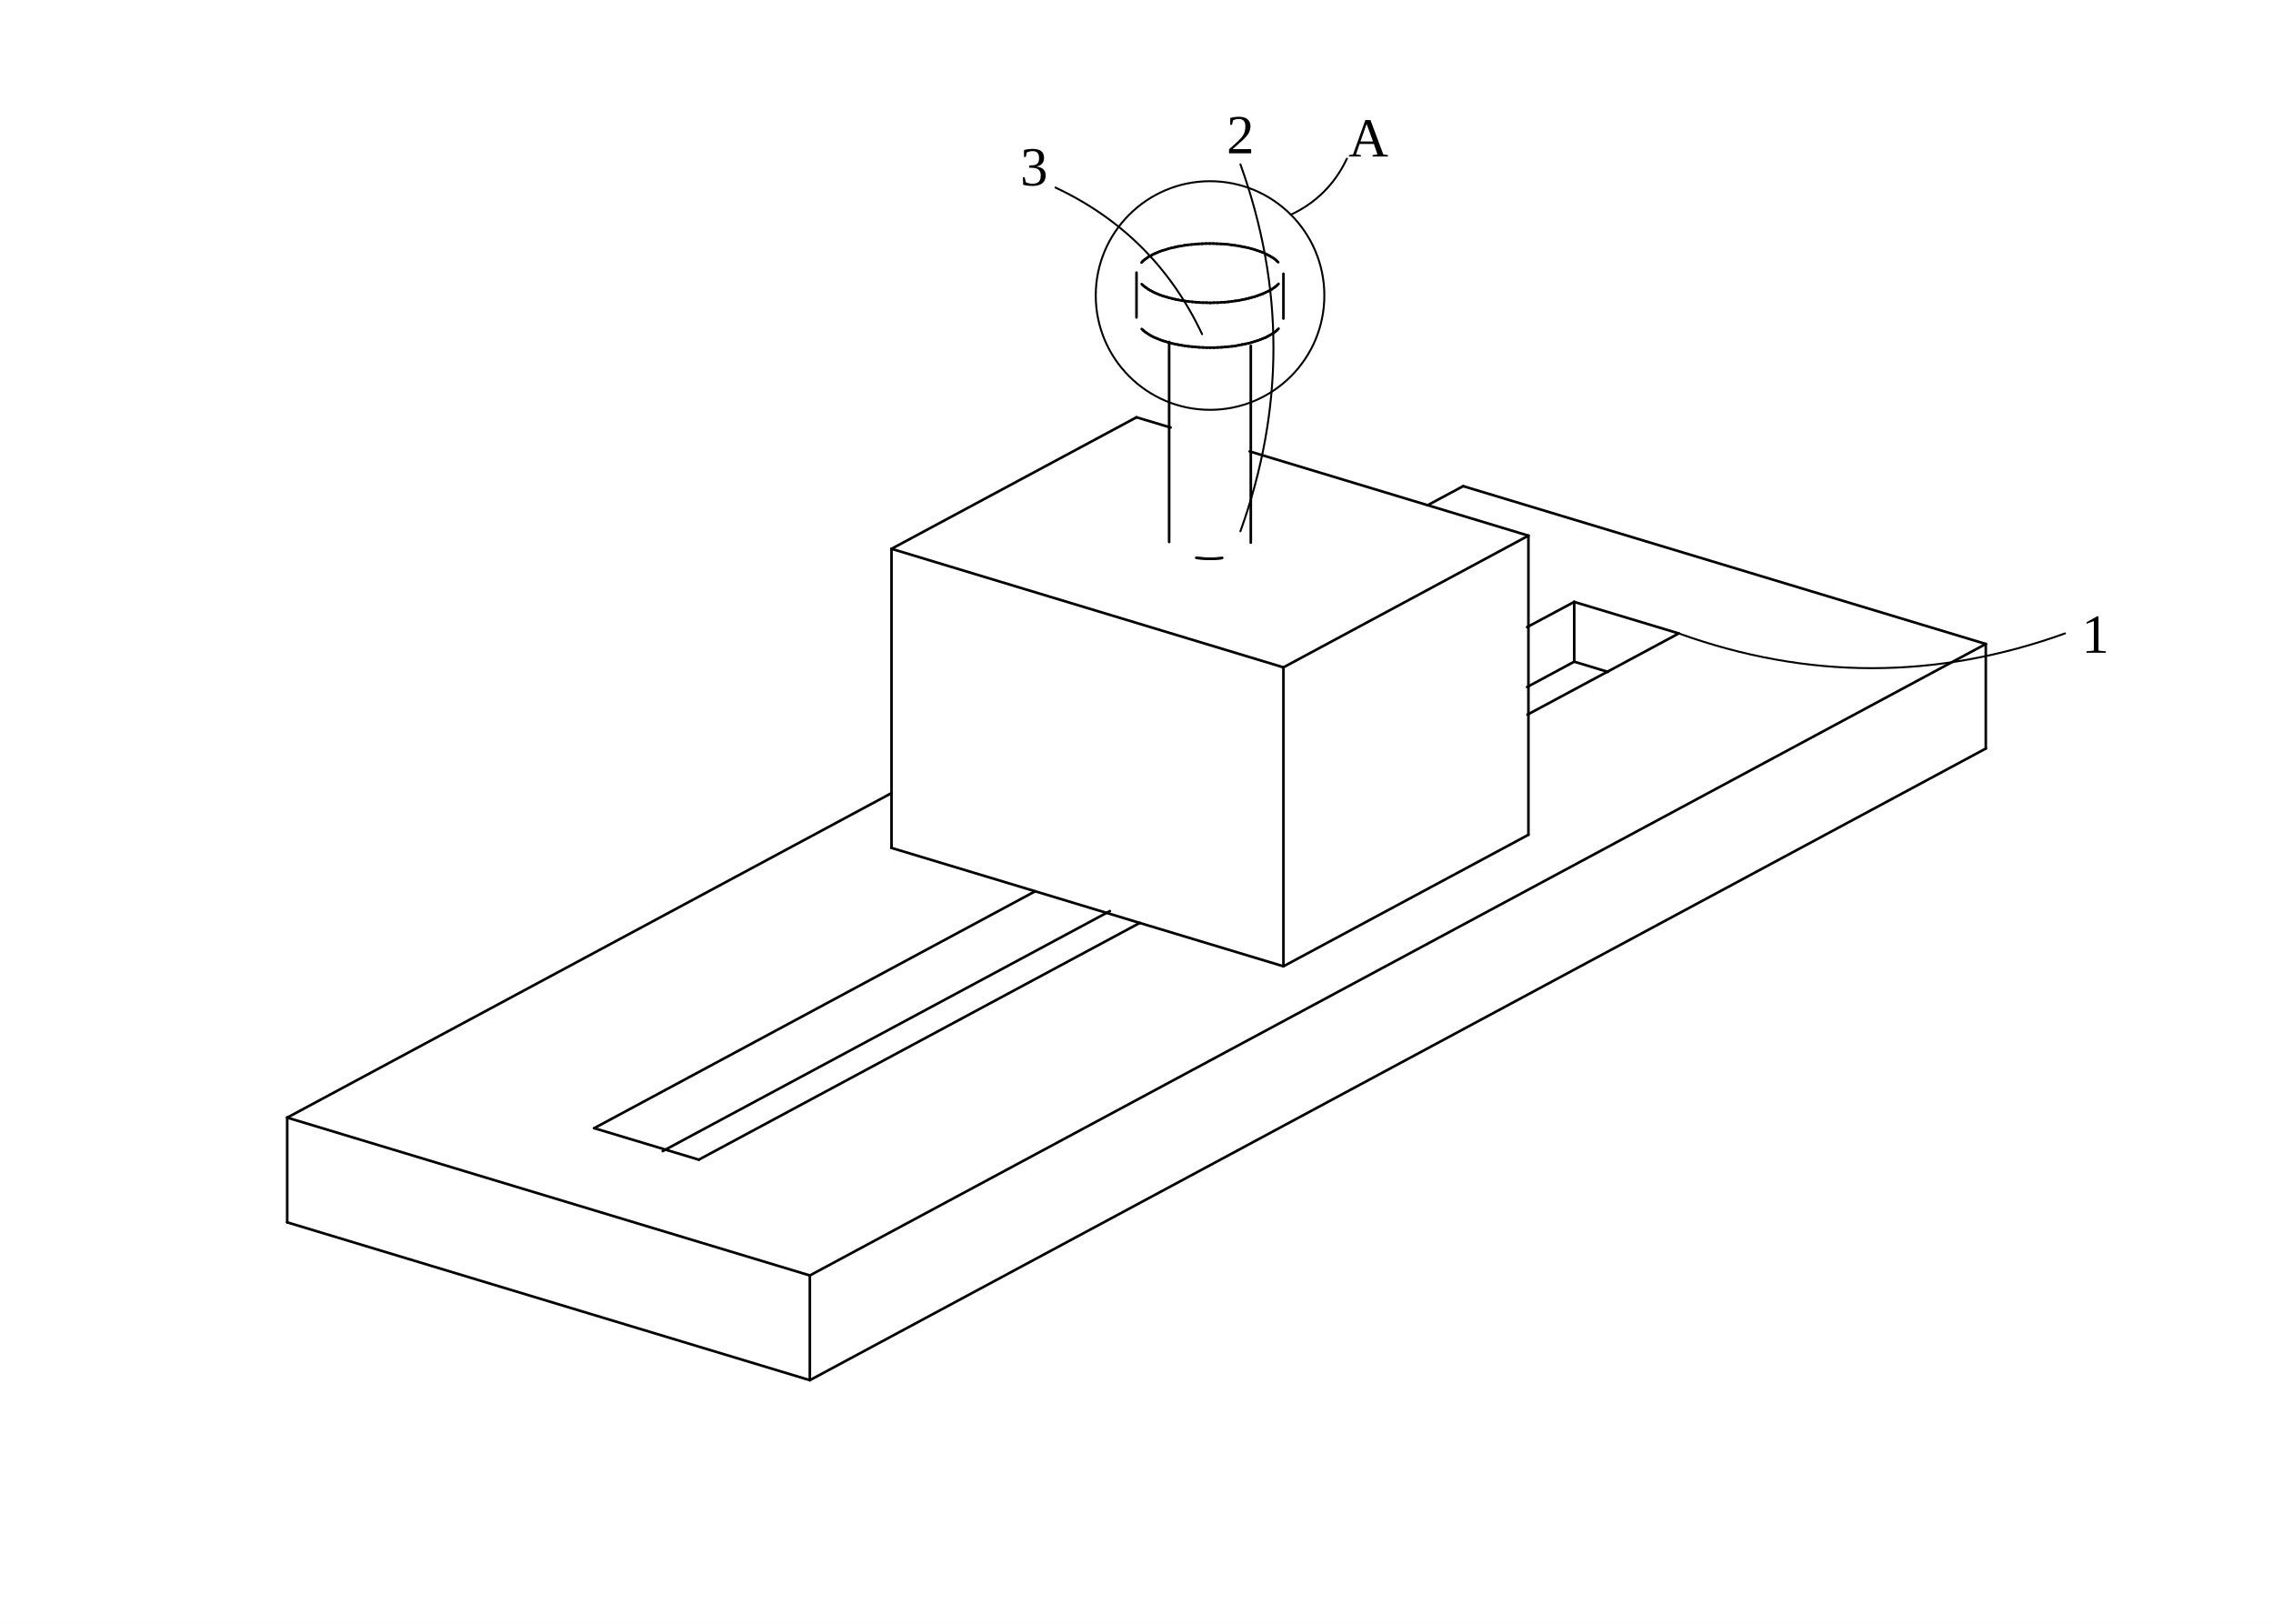
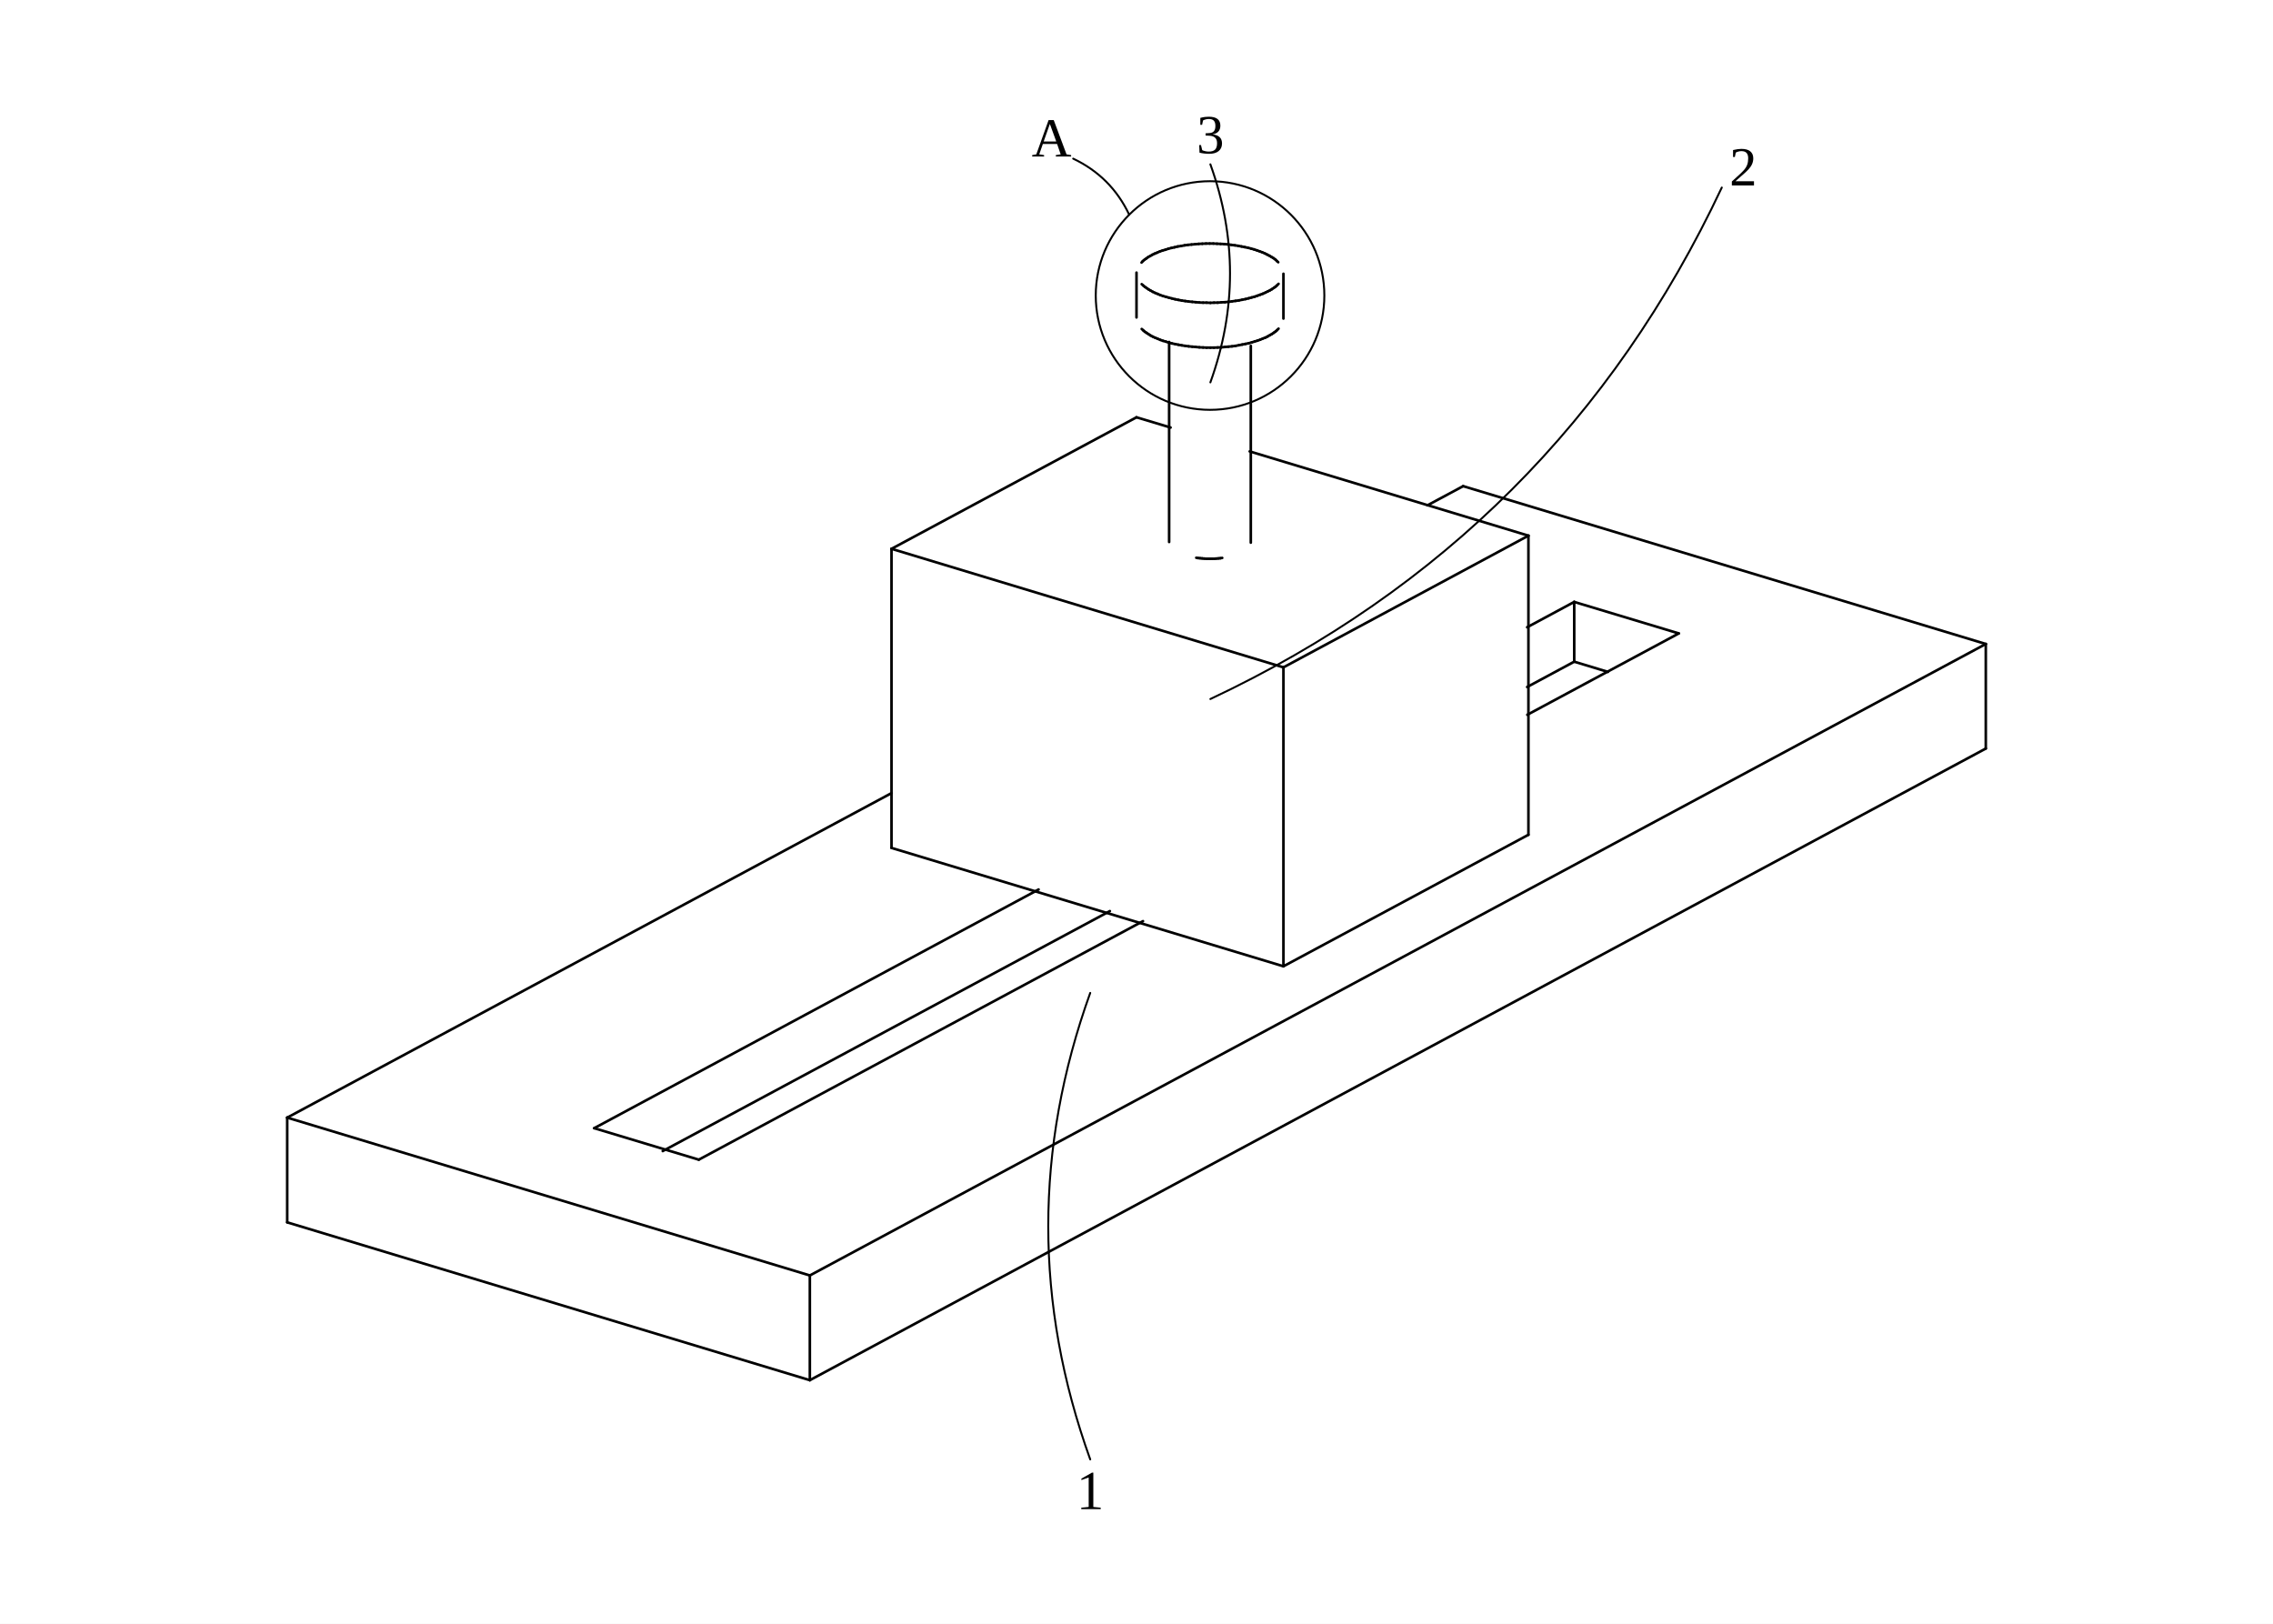
<svg xmlns="http://www.w3.org/2000/svg" width="1400" height="1000" viewBox="0 0 1400 1000" role="img" aria-label="测试立体图">
  <rect width="1400" height="1000" fill="#ffffff" />
  <g fill="none" stroke="#000000" stroke-width="1.6" stroke-linecap="round" stroke-linejoin="round" stroke-miterlimit="8">
    <path d="M 901.2 299.4 L 1223.1 396.6" />
    <path d="M 1223.1 461.0 L 1223.1 396.6" />
    <path d="M 176.9 752.8 L 176.9 688.3" />
    <path d="M 901.2 299.4 L 879.2 311.2M 549.2 488.4 L 176.9 688.3" />
    <path d="M 1034.0 390.1 L 969.6 370.7" />
-     <path d="M 969.6 370.7 L 940.6 386.2" />
-     <path d="M 1034.0 390.1 L 940.8 440.1" />
-     <path d="M 366.0 694.8 L 637.6 548.9" />
-     <path d="M 549.1 522.2 L 637.6 548.9" />
-     <path d="M 790.5 595.1 L 702.0 568.4" />
-     <path d="M 430.4 714.2 L 702.0 568.4" />
+     <path d="M 969.6 370.7 L 940.6 386.3M 639.7 547.8 L 366.0 694.8" />
+     <path d="M 1034.0 390.1 L 940.7 440.2M 704.0 567.3 L 430.4 714.2" />
    <path d="M 366.0 694.8 L 430.4 714.2" />
    <path d="M 176.9 688.3 L 498.8 785.5" />
    <path d="M 1223.1 396.6 L 498.8 785.5" />
-     <path d="M 941.4 514.1 L 790.5 595.1" />
    <path d="M 498.8 785.5 L 498.8 850.0" />
    <path d="M 1223.1 461.0 L 498.8 850.0" />
    <path d="M 176.9 752.8 L 498.8 850.0" />
+     <path d="M 408.2 708.9 L 683.6 561.1M 940.6 423.1 L 969.6 407.5" />
    <path d="M 969.6 370.7 L 969.6 407.5" />
-     <path d="M 969.6 407.5 L 940.6 423.1M 683.6 561.1 L 408.2 708.9" />
+     <path d="M 969.6 407.5 L 990.4 413.8" />
+     <path d="M 700.0 257.0 L 721.0 263.3M 769.7 278.0 L 941.4 329.9" />
    <path d="M 941.4 514.1 L 941.4 329.9" />
-     <path d="M 941.4 329.9 L 769.7 278.0M 721.0 263.3 L 700.0 257.0" />
-     <path d="M 549.1 522.2 L 549.1 338.0" />
+     <path d="M 549.1 338.0 L 549.1 522.2" />
+     <path d="M 549.1 522.2 L 790.5 595.1" />
+     <path d="M 790.5 595.1 L 790.5 411.0" />
+     <path d="M 549.1 338.0 L 790.5 411.0" />
    <path d="M 700.0 257.0 L 549.1 338.0" />
-     <path d="M 790.5 595.1 L 790.5 411.0" />
-     <path d="M 637.6 548.9 L 702.0 568.4" />
-     <path d="M 549.1 338.0 L 790.5 411.0" />
+     <path d="M 941.4 514.1 L 790.5 595.1" />
    <path d="M 941.4 329.9 L 790.5 411.0" />
-     <path d="M 969.6 407.5 L 990.4 413.8" />
    <path d="M 736.8 343.5 L 738.0 343.7" />
    <path d="M 738.0 343.7 L 739.2 343.8" />
    <path d="M 739.2 343.8 L 740.4 343.9" />
    <path d="M 740.4 343.9 L 741.6 344.0" />
    <path d="M 741.6 344.0 L 742.9 344.1" />
    <path d="M 742.9 344.1 L 744.1 344.1" />
    <path d="M 744.1 344.1 L 745.4 344.1" />
    <path d="M 745.4 344.1 L 746.6 344.1" />
    <path d="M 746.6 344.1 L 747.9 344.1" />
    <path d="M 747.9 344.1 L 749.1 344.0" />
    <path d="M 749.1 344.0 L 750.4 343.9" />
    <path d="M 750.4 343.9 L 751.6 343.8" />
    <path d="M 751.6 343.8 L 752.8 343.6" />
-     <path d="M 770.4 334.2 L 770.4 213.0" />
-     <path d="M 720.1 333.8 L 720.1 210.6" />
+     <path d="M 770.4 213.0 L 770.4 334.2" />
+     <path d="M 720.1 210.6 L 720.1 333.8" />
    <path d="M 703.2 202.6 L 704.1 203.4" />
    <path d="M 704.1 203.4 L 705.1 204.3" />
    <path d="M 705.1 204.3 L 706.2 205.0" />
    <path d="M 706.2 205.0 L 707.4 205.8" />
    <path d="M 707.4 205.8 L 708.6 206.6" />
    <path d="M 708.6 206.6 L 710.0 207.3" />
    <path d="M 787.5 202.4 L 786.6 203.3" />
    <path d="M 710.0 207.3 L 711.5 208.0" />
    <path d="M 786.6 203.3 L 785.7 204.1" />
    <path d="M 711.5 208.0 L 713.0 208.6" />
    <path d="M 785.7 204.1 L 784.6 204.9" />
    <path d="M 713.0 208.6 L 714.6 209.3" />
    <path d="M 784.6 204.9 L 783.4 205.7" />
    <path d="M 714.6 209.3 L 716.3 209.9" />
    <path d="M 783.4 205.7 L 782.2 206.4" />
    <path d="M 716.3 209.9 L 718.1 210.4" />
    <path d="M 782.2 206.4 L 780.8 207.2" />
    <path d="M 718.1 210.4 L 719.9 211.0" />
    <path d="M 780.8 207.2 L 779.4 207.9" />
    <path d="M 719.9 211.0 L 721.8 211.5" />
    <path d="M 779.4 207.9 L 777.8 208.5" />
    <path d="M 721.8 211.5 L 723.8 211.9" />
    <path d="M 777.8 208.5 L 776.2 209.2" />
    <path d="M 723.8 211.9 L 725.8 212.3" />
    <path d="M 776.2 209.2 L 774.5 209.8" />
    <path d="M 725.8 212.3 L 727.9 212.7" />
    <path d="M 774.5 209.8 L 772.8 210.3" />
    <path d="M 727.9 212.7 L 730.0 213.0" />
    <path d="M 772.8 210.3 L 770.9 210.9" />
    <path d="M 730.0 213.0 L 732.1 213.3" />
    <path d="M 770.9 210.9 L 769.1 211.4" />
    <path d="M 732.1 213.3 L 734.3 213.5" />
    <path d="M 769.1 211.4 L 767.1 211.8" />
    <path d="M 734.3 213.5 L 736.5 213.7" />
    <path d="M 767.1 211.8 L 765.1 212.2" />
    <path d="M 736.5 213.7 L 738.7 213.9" />
    <path d="M 765.1 212.2 L 763.1 212.6" />
    <path d="M 738.7 213.9 L 741.0 214.0" />
    <path d="M 763.1 212.6 L 761.0 213.0" />
    <path d="M 741.0 214.0 L 743.2 214.1" />
    <path d="M 761.0 213.0 L 758.8 213.3" />
    <path d="M 743.2 214.1 L 745.5 214.1" />
    <path d="M 758.8 213.3 L 756.6 213.5" />
    <path d="M 745.5 214.1 L 747.7 214.1" />
    <path d="M 756.6 213.5 L 754.5 213.7" />
    <path d="M 747.7 214.1 L 750.0 214.0" />
    <path d="M 750.0 214.0 L 752.2 213.9" />
    <path d="M 754.5 213.7 L 752.2 213.9" />
    <path d="M 719.9 183.3 L 718.1 182.8" />
    <path d="M 719.9 183.3 L 721.8 183.8" />
    <path d="M 721.8 183.8 L 723.8 184.3" />
    <path d="M 723.8 184.3 L 725.8 184.7" />
    <path d="M 725.8 184.7 L 727.9 185.1" />
    <path d="M 727.9 185.1 L 730.0 185.4" />
    <path d="M 730.0 185.4 L 732.1 185.7" />
    <path d="M 732.1 185.7 L 734.3 185.9" />
    <path d="M 734.3 185.9 L 736.5 186.1" />
    <path d="M 736.5 186.1 L 738.7 186.3" />
    <path d="M 738.7 186.3 L 741.0 186.4" />
    <path d="M 741.0 186.4 L 743.2 186.4" />
    <path d="M 743.2 186.4 L 745.5 186.5" />
    <path d="M 745.5 186.5 L 747.7 186.4" />
    <path d="M 747.7 186.4 L 750.0 186.4" />
    <path d="M 750.0 186.4 L 752.2 186.2" />
    <path d="M 752.2 186.2 L 754.5 186.1" />
    <path d="M 754.5 186.1 L 756.6 185.9" />
    <path d="M 756.6 185.9 L 758.8 185.6" />
    <path d="M 758.8 185.6 L 761.0 185.3" />
    <path d="M 761.0 185.3 L 763.1 185.0" />
    <path d="M 763.1 185.0 L 765.1 184.6" />
    <path d="M 765.1 184.6 L 767.1 184.2" />
    <path d="M 767.1 184.2 L 769.1 183.7" />
    <path d="M 769.1 183.7 L 770.9 183.2" />
    <path d="M 770.9 183.2 L 772.8 182.7" />
    <path d="M 772.8 182.7 L 774.5 182.1" />
    <path d="M 774.5 182.1 L 776.2 181.5" />
    <path d="M 776.2 181.5 L 777.8 180.9" />
    <path d="M 777.8 180.9 L 779.4 180.2" />
    <path d="M 779.4 180.2 L 780.8 179.5" />
    <path d="M 780.8 179.5 L 782.2 178.8" />
    <path d="M 782.2 178.8 L 783.4 178.1" />
    <path d="M 783.4 178.1 L 784.6 177.3" />
    <path d="M 784.6 177.3 L 785.7 176.5" />
    <path d="M 785.7 176.5 L 786.6 175.7" />
    <path d="M 786.6 175.7 L 787.5 174.8" />
    <path d="M 790.5 196.2 L 790.5 168.6" />
    <path d="M 787.3 161.5 L 786.4 160.7" />
    <path d="M 786.4 160.7 L 785.5 159.8" />
    <path d="M 785.5 159.8 L 784.4 159.0" />
    <path d="M 784.4 159.0 L 783.2 158.3" />
    <path d="M 783.2 158.3 L 781.9 157.5" />
    <path d="M 781.9 157.5 L 780.5 156.8" />
    <path d="M 780.5 156.8 L 779.1 156.1" />
    <path d="M 779.1 156.1 L 777.5 155.4" />
    <path d="M 777.5 155.4 L 775.9 154.8" />
    <path d="M 775.9 154.8 L 774.2 154.2" />
    <path d="M 774.2 154.2 L 772.4 153.6" />
    <path d="M 772.4 153.6 L 770.6 153.1" />
    <path d="M 770.6 153.1 L 768.7 152.6" />
    <path d="M 768.7 152.6 L 766.7 152.2" />
    <path d="M 766.7 152.2 L 764.7 151.8" />
    <path d="M 764.7 151.8 L 762.7 151.4" />
    <path d="M 762.7 151.4 L 760.6 151.1" />
    <path d="M 760.6 151.1 L 758.4 150.8" />
    <path d="M 758.4 150.8 L 756.2 150.5" />
    <path d="M 756.2 150.5 L 754.0 150.3" />
    <path d="M 754.0 150.3 L 751.8 150.2" />
    <path d="M 751.8 150.2 L 749.6 150.1" />
    <path d="M 749.6 150.1 L 747.3 150.0" />
    <path d="M 747.3 150.0 L 745.1 150.0" />
    <path d="M 745.1 150.0 L 742.8 150.0" />
    <path d="M 742.8 150.0 L 740.5 150.1" />
    <path d="M 740.5 150.1 L 738.3 150.2" />
    <path d="M 738.3 150.2 L 736.1 150.4" />
    <path d="M 736.1 150.4 L 733.9 150.6" />
    <path d="M 733.9 150.6 L 731.7 150.8" />
    <path d="M 731.7 150.8 L 729.6 151.1" />
    <path d="M 729.6 151.1 L 727.5 151.5" />
    <path d="M 727.5 151.5 L 725.4 151.8" />
    <path d="M 725.4 151.8 L 723.4 152.3" />
    <path d="M 723.4 152.3 L 721.5 152.7" />
    <path d="M 721.5 152.7 L 719.6 153.2" />
    <path d="M 719.6 153.2 L 717.8 153.8" />
    <path d="M 717.8 153.8 L 716.0 154.3" />
    <path d="M 716.0 154.3 L 714.3 154.9" />
    <path d="M 714.3 154.9 L 712.7 155.6" />
    <path d="M 712.7 155.6 L 711.2 156.2" />
    <path d="M 711.2 156.2 L 709.7 156.9" />
    <path d="M 709.7 156.9 L 708.4 157.7" />
    <path d="M 708.4 157.7 L 707.1 158.4" />
    <path d="M 707.1 158.4 L 706.0 159.2" />
    <path d="M 706.0 159.2 L 704.9 160.0" />
    <path d="M 704.9 160.0 L 703.9 160.8" />
    <path d="M 703.9 160.8 L 703.1 161.7" />
    <path d="M 700.0 195.5 L 700.0 167.9" />
    <path d="M 703.2 175.0 L 704.1 175.8" />
    <path d="M 704.1 175.8 L 705.1 176.6" />
    <path d="M 705.1 176.6 L 706.2 177.4" />
    <path d="M 706.2 177.4 L 707.4 178.2" />
    <path d="M 707.4 178.2 L 708.6 178.9" />
    <path d="M 708.6 178.9 L 710.0 179.7" />
    <path d="M 710.0 179.7 L 711.5 180.4" />
    <path d="M 711.5 180.4 L 713.0 181.0" />
    <path d="M 713.0 181.0 L 714.6 181.7" />
    <path d="M 714.6 181.7 L 716.3 182.3" />
    <path d="M 718.1 182.8 L 716.3 182.3" />
  </g>
  <g fill="none" stroke="#000000" stroke-width="1.2" stroke-linecap="round" font-family="'Times New Roman', 'SimSun', serif" font-size="34" text-anchor="middle">
-     <path d="M 1034.0 390.1 Q 1153.0 432.9 1271.9 390.1" />
-     <text fill="#000000" stroke="none" x="1290.6" y="402.0">1</text>
-     <path d="M 764.0 327.2 Q 804.7 214.2 764.0 101.2" />
-     <text fill="#000000" stroke="none" x="764.0" y="94.4">2</text>
-     <path d="M 740.4 205.8 Q 711.5 144.4 650.1 115.5" />
-     <text fill="#000000" stroke="none" x="636.9" y="114.2">3</text>
+     <path d="M 671.5 611.5 Q 619.8 755.2 671.5 898.8" />
+     <text fill="#000000" stroke="none" x="671.5" y="929.4">1</text>
+     <path d="M 745.5 430.5 Q 959.7 329.7 1060.5 115.5" />
+     <text fill="#000000" stroke="none" x="1073.7" y="114.2">2</text>
+     <path d="M 745.5 235.5 Q 769.7 168.4 745.5 101.2" />
+     <text fill="#000000" stroke="none" x="745.5" y="94.4">3</text>
    <circle cx="745.3" cy="182.0" r="70.4" />
-     <path d="M 795.1 132.2 Q 818.5 121.2 829.6 97.7" />
-     <text fill="#000000" stroke="none" x="842.8" y="96.4">A</text>
+     <path d="M 695.5 132.2 Q 684.4 108.8 661.0 97.7" />
+     <text fill="#000000" stroke="none" x="647.7" y="96.4">A</text>
  </g>
</svg>
